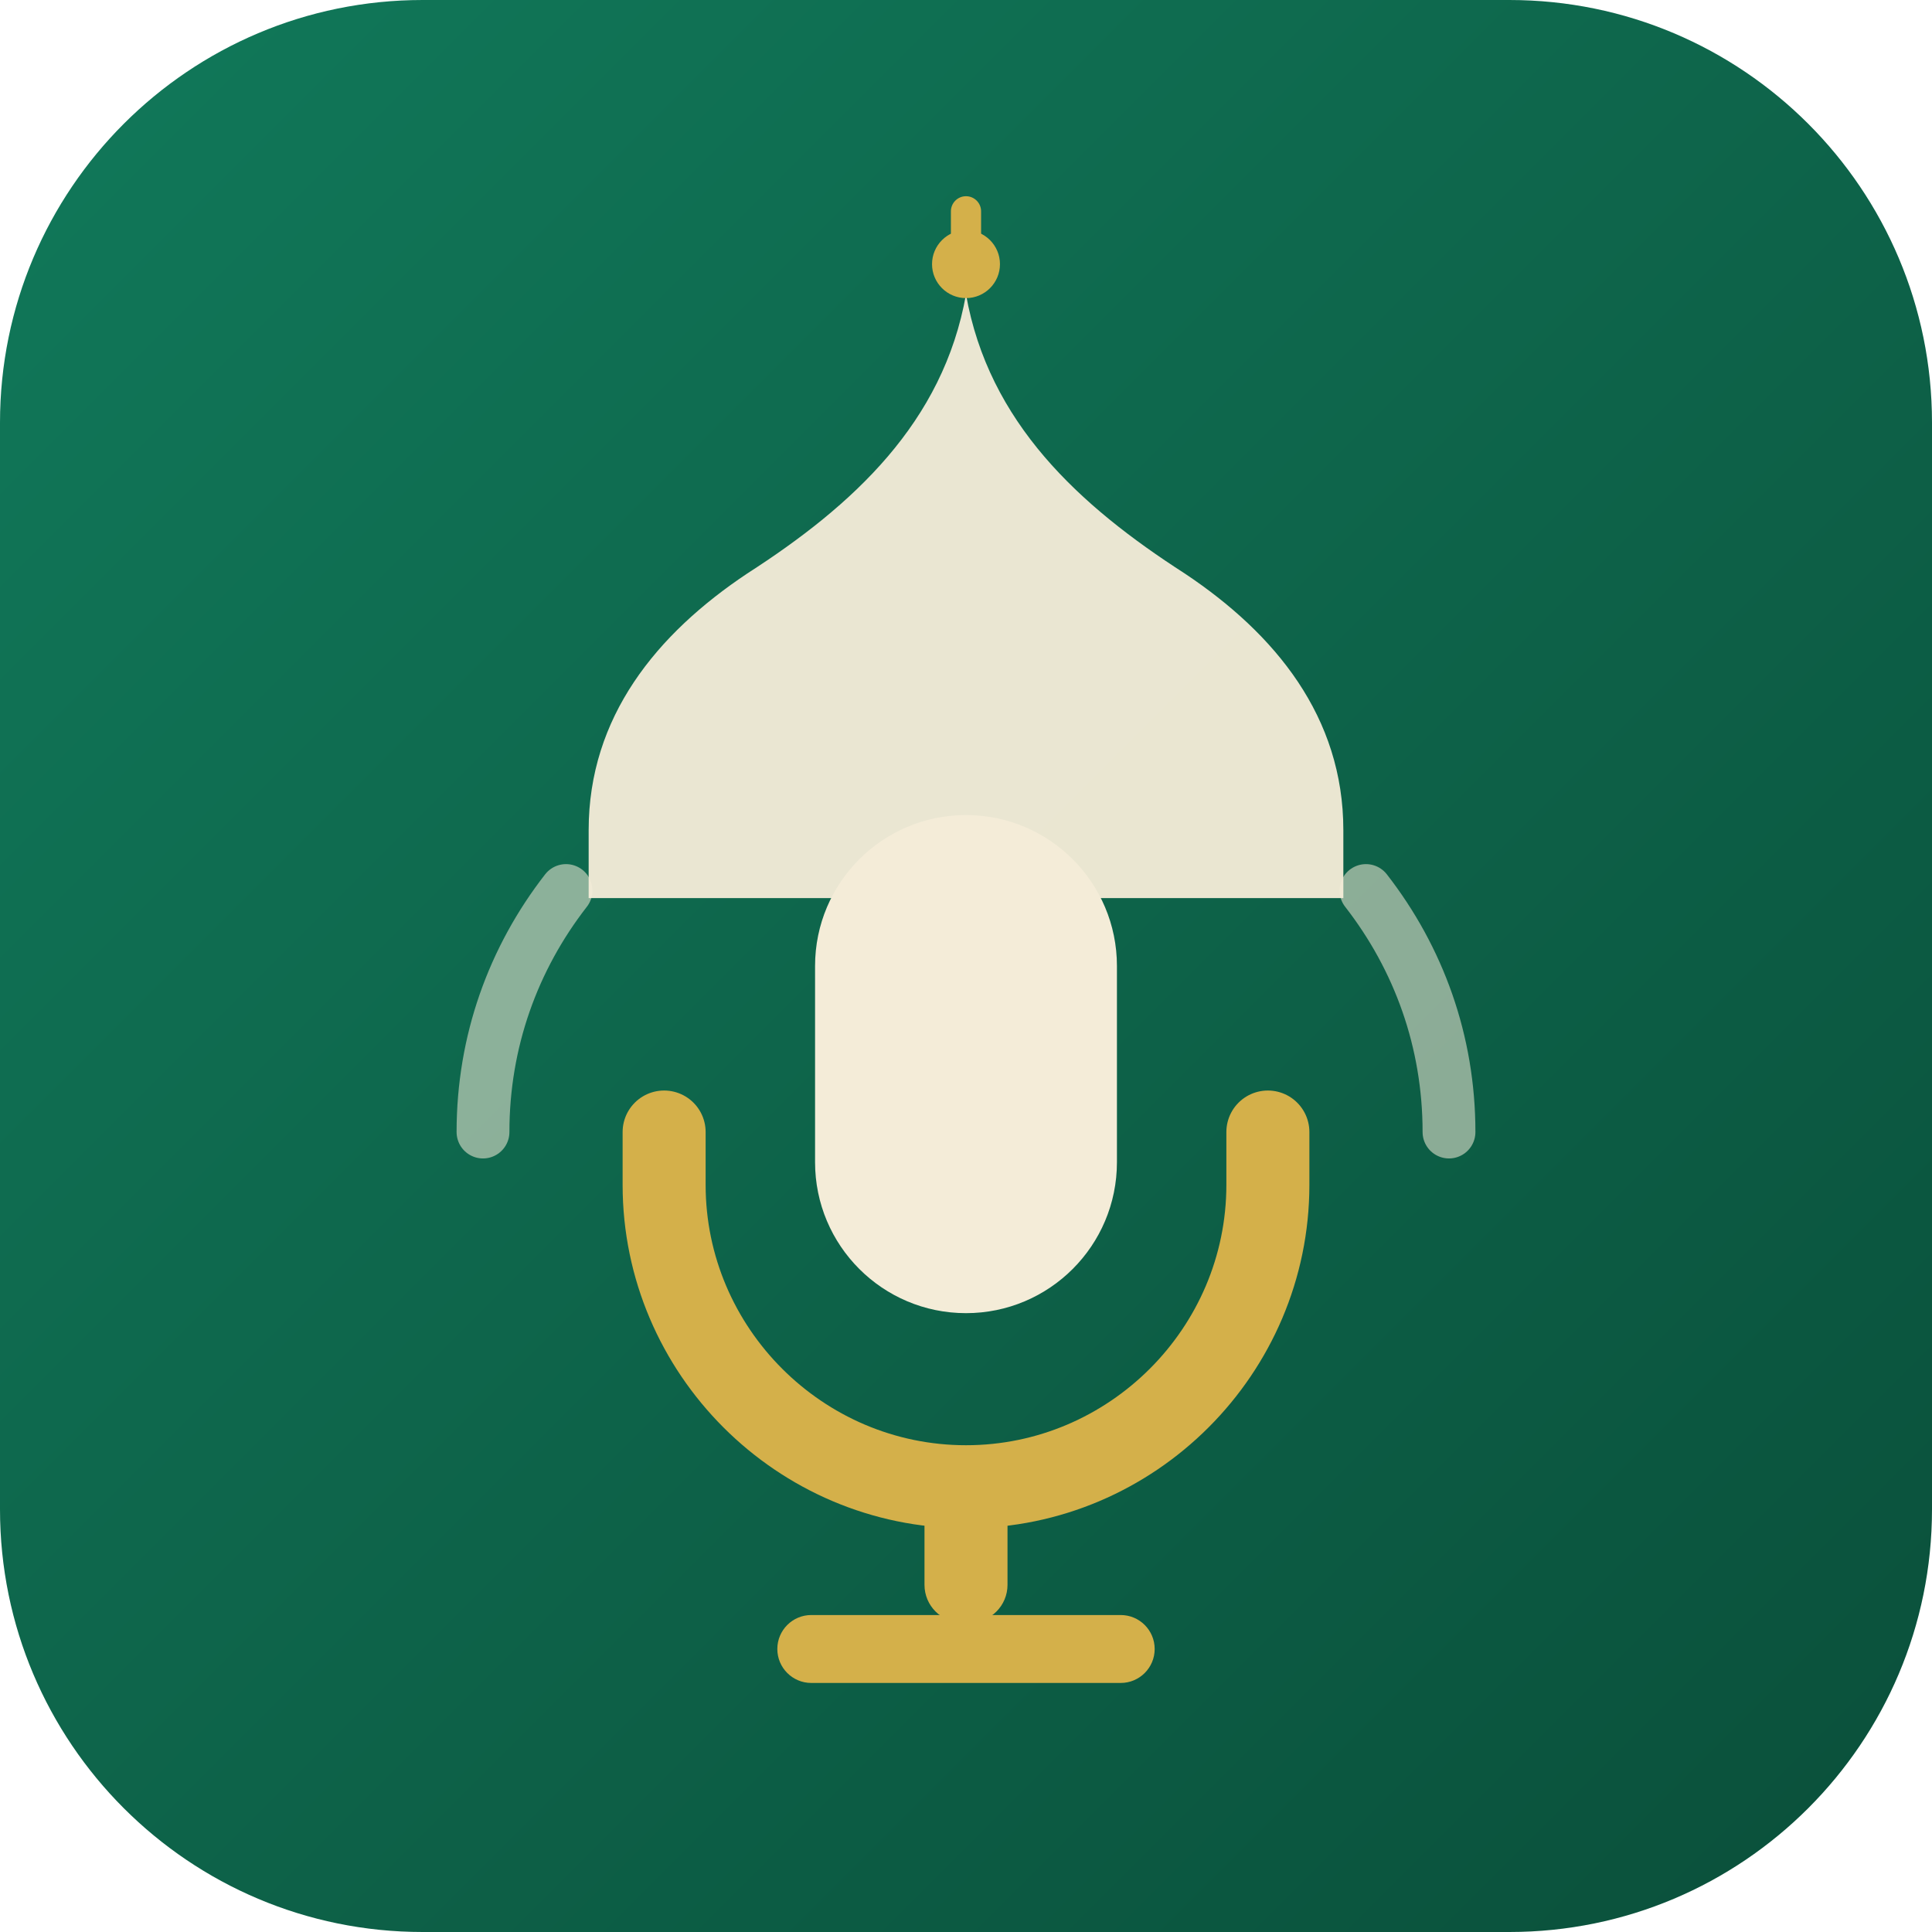
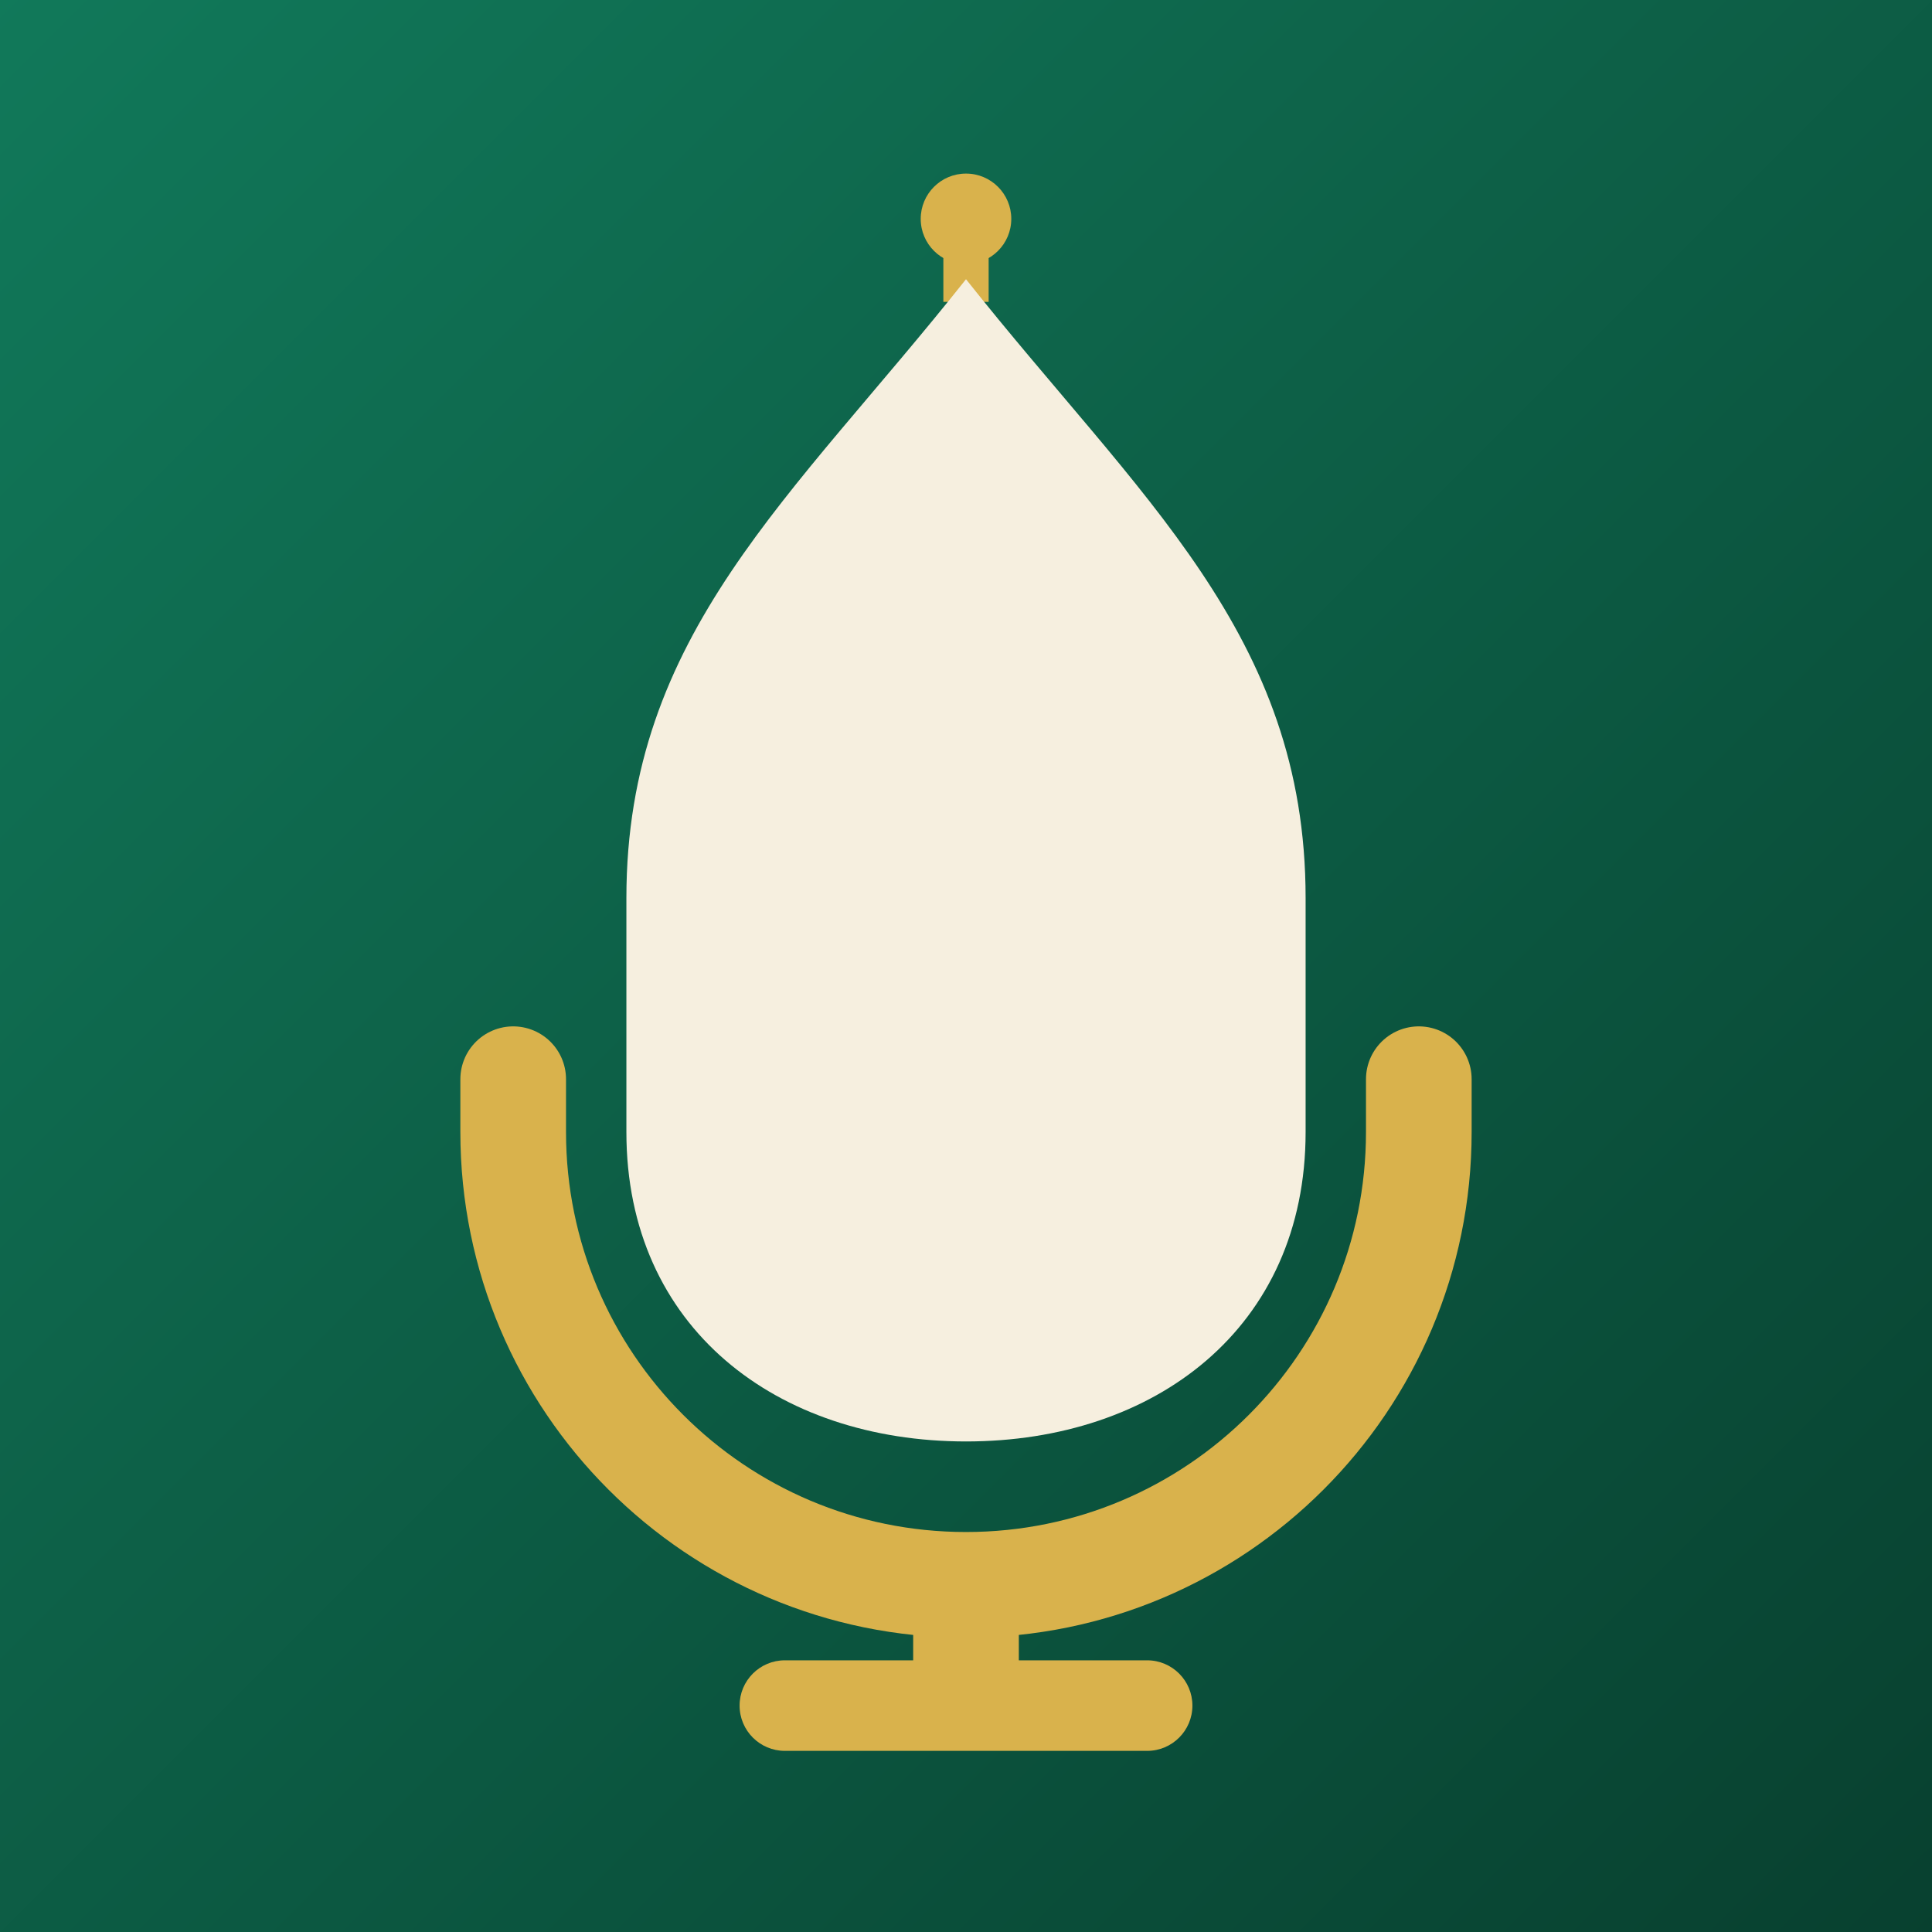
- <svg xmlns="http://www.w3.org/2000/svg" viewBox="0 0 512 512">
+ <svg xmlns="http://www.w3.org/2000/svg" viewBox="0 0 512 512" width="512" height="512">
  <defs>
-     <linearGradient id="fond" x1="0" y1="0" x2="1" y2="1">
-       <stop offset="0" stop-color="#11795a" />
-       <stop offset="1" stop-color="#0a4f3a" />
+     <linearGradient id="g" x1="0" y1="0" x2="1" y2="1">
+       <stop offset="0" stop-color="#11795A" />
+       <stop offset="1" stop-color="#08402F" />
    </linearGradient>
  </defs>
-   <rect width="512" height="512" rx="112" fill="url(#fond)" />
-   <path d="M256 78c-6 34-30 56-58 74-24 16-42 38-42 68v18h200v-18c0-30-18-52-42-68-28-18-52-40-58-74z" fill="#f4ecd8" opacity="0.95" />
-   <circle cx="256" cy="70" r="9" fill="#d4b04a" />
-   <rect x="252" y="52" width="8" height="20" rx="4" fill="#d4b04a" />
-   <rect x="216" y="216" width="80" height="132" rx="40" fill="#f4ecd8" />
-   <path d="M176 300v14c0 44 36 80 80 80s80-36 80-80v-14" fill="none" stroke="#d4b04a" stroke-width="22" stroke-linecap="round" />
-   <rect x="245" y="394" width="22" height="36" rx="10" fill="#d4b04a" />
-   <rect x="206" y="428" width="100" height="18" rx="9" fill="#d4b04a" />
-   <path d="M150 236c-14 18-22 40-22 64" stroke="#f4ecd8" stroke-width="14" stroke-linecap="round" fill="none" opacity="0.55" />
-   <path d="M362 236c14 18 22 40 22 64" stroke="#f4ecd8" stroke-width="14" stroke-linecap="round" fill="none" opacity="0.55" />
+   <rect width="512" height="512" fill="url(#g)" />
+   <circle cx="256" cy="58" r="12" fill="#D9B24C" />
+   <rect x="250" y="62" width="12" height="18" fill="#D9B24C" />
+   <path d="M256 74            C 302 132, 346 168, 346 238            L 346 300            C 346 352, 306 382, 256 382            C 206 382, 166 352, 166 300            L 166 238            C 166 168, 210 132, 256 74 Z" fill="#F6EFDF" />
+   <path d="M136 286 L136 300 A120 120 0 0 0 376 300 L376 286" fill="none" stroke="#D9B24C" stroke-width="28" stroke-linecap="round" />
+   <rect x="242" y="414" width="28" height="30" fill="#D9B24C" />
+   <rect x="196" y="440" width="120" height="24" rx="12" fill="#D9B24C" />
</svg>
